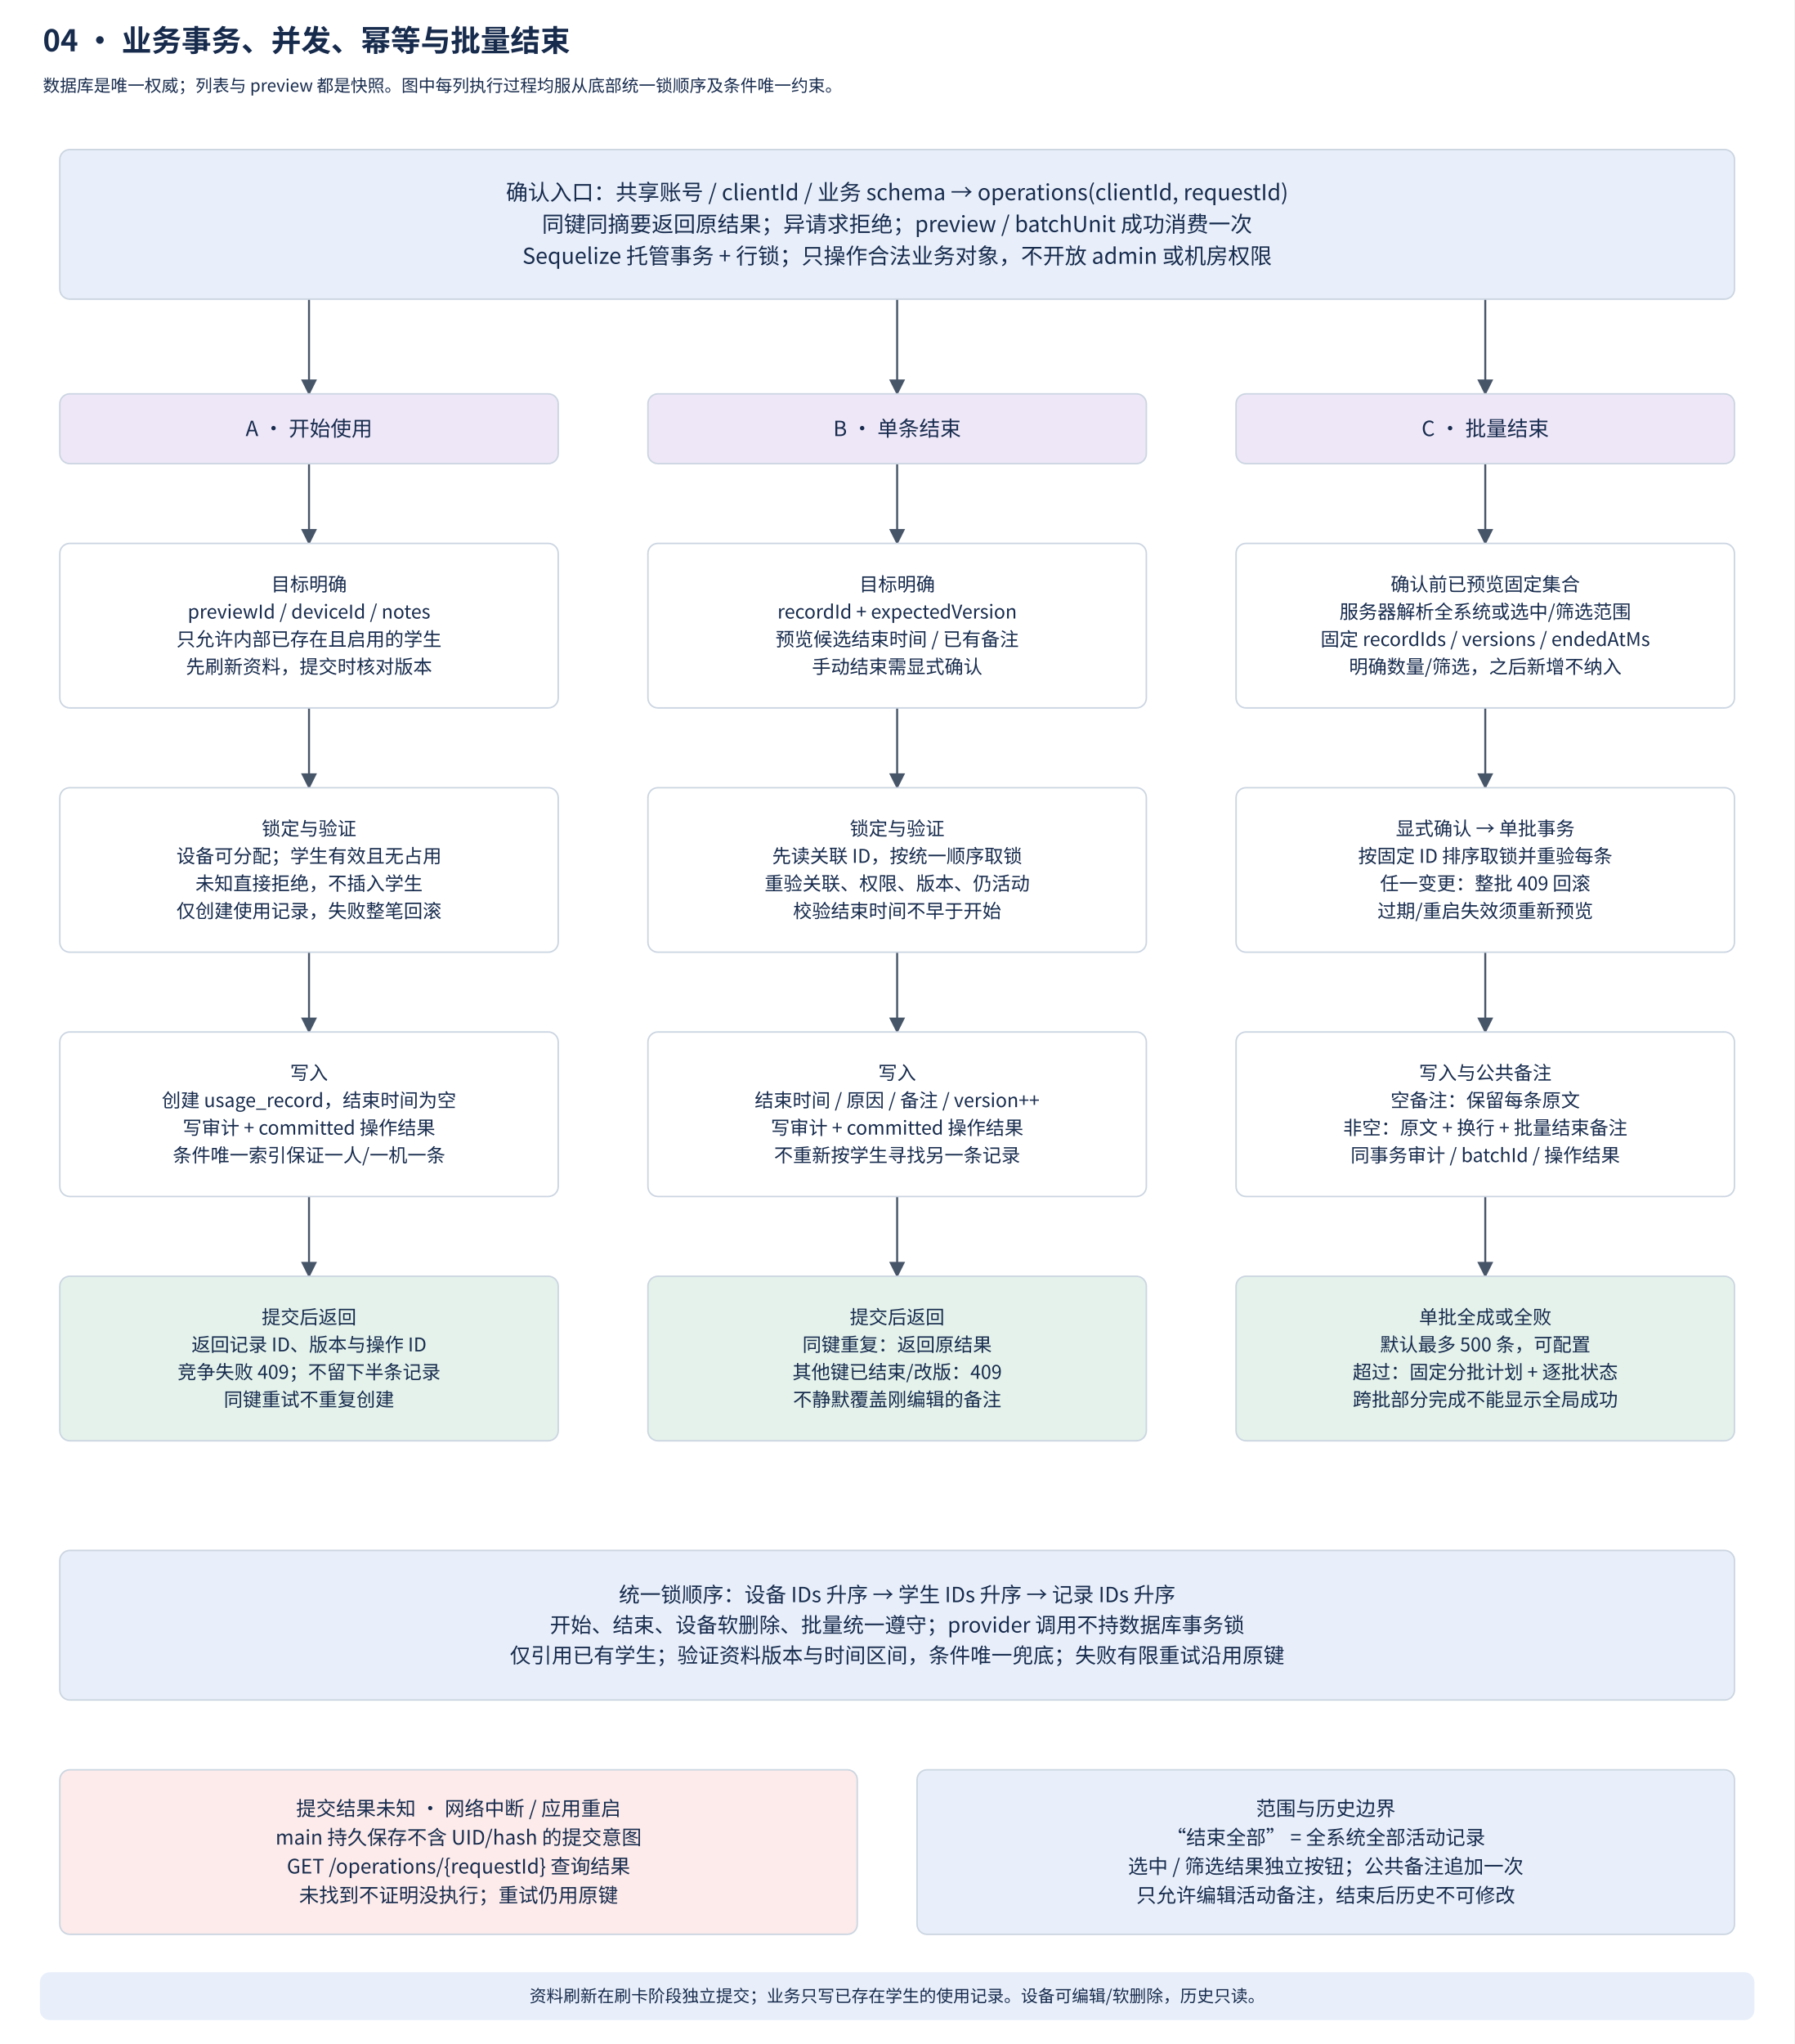
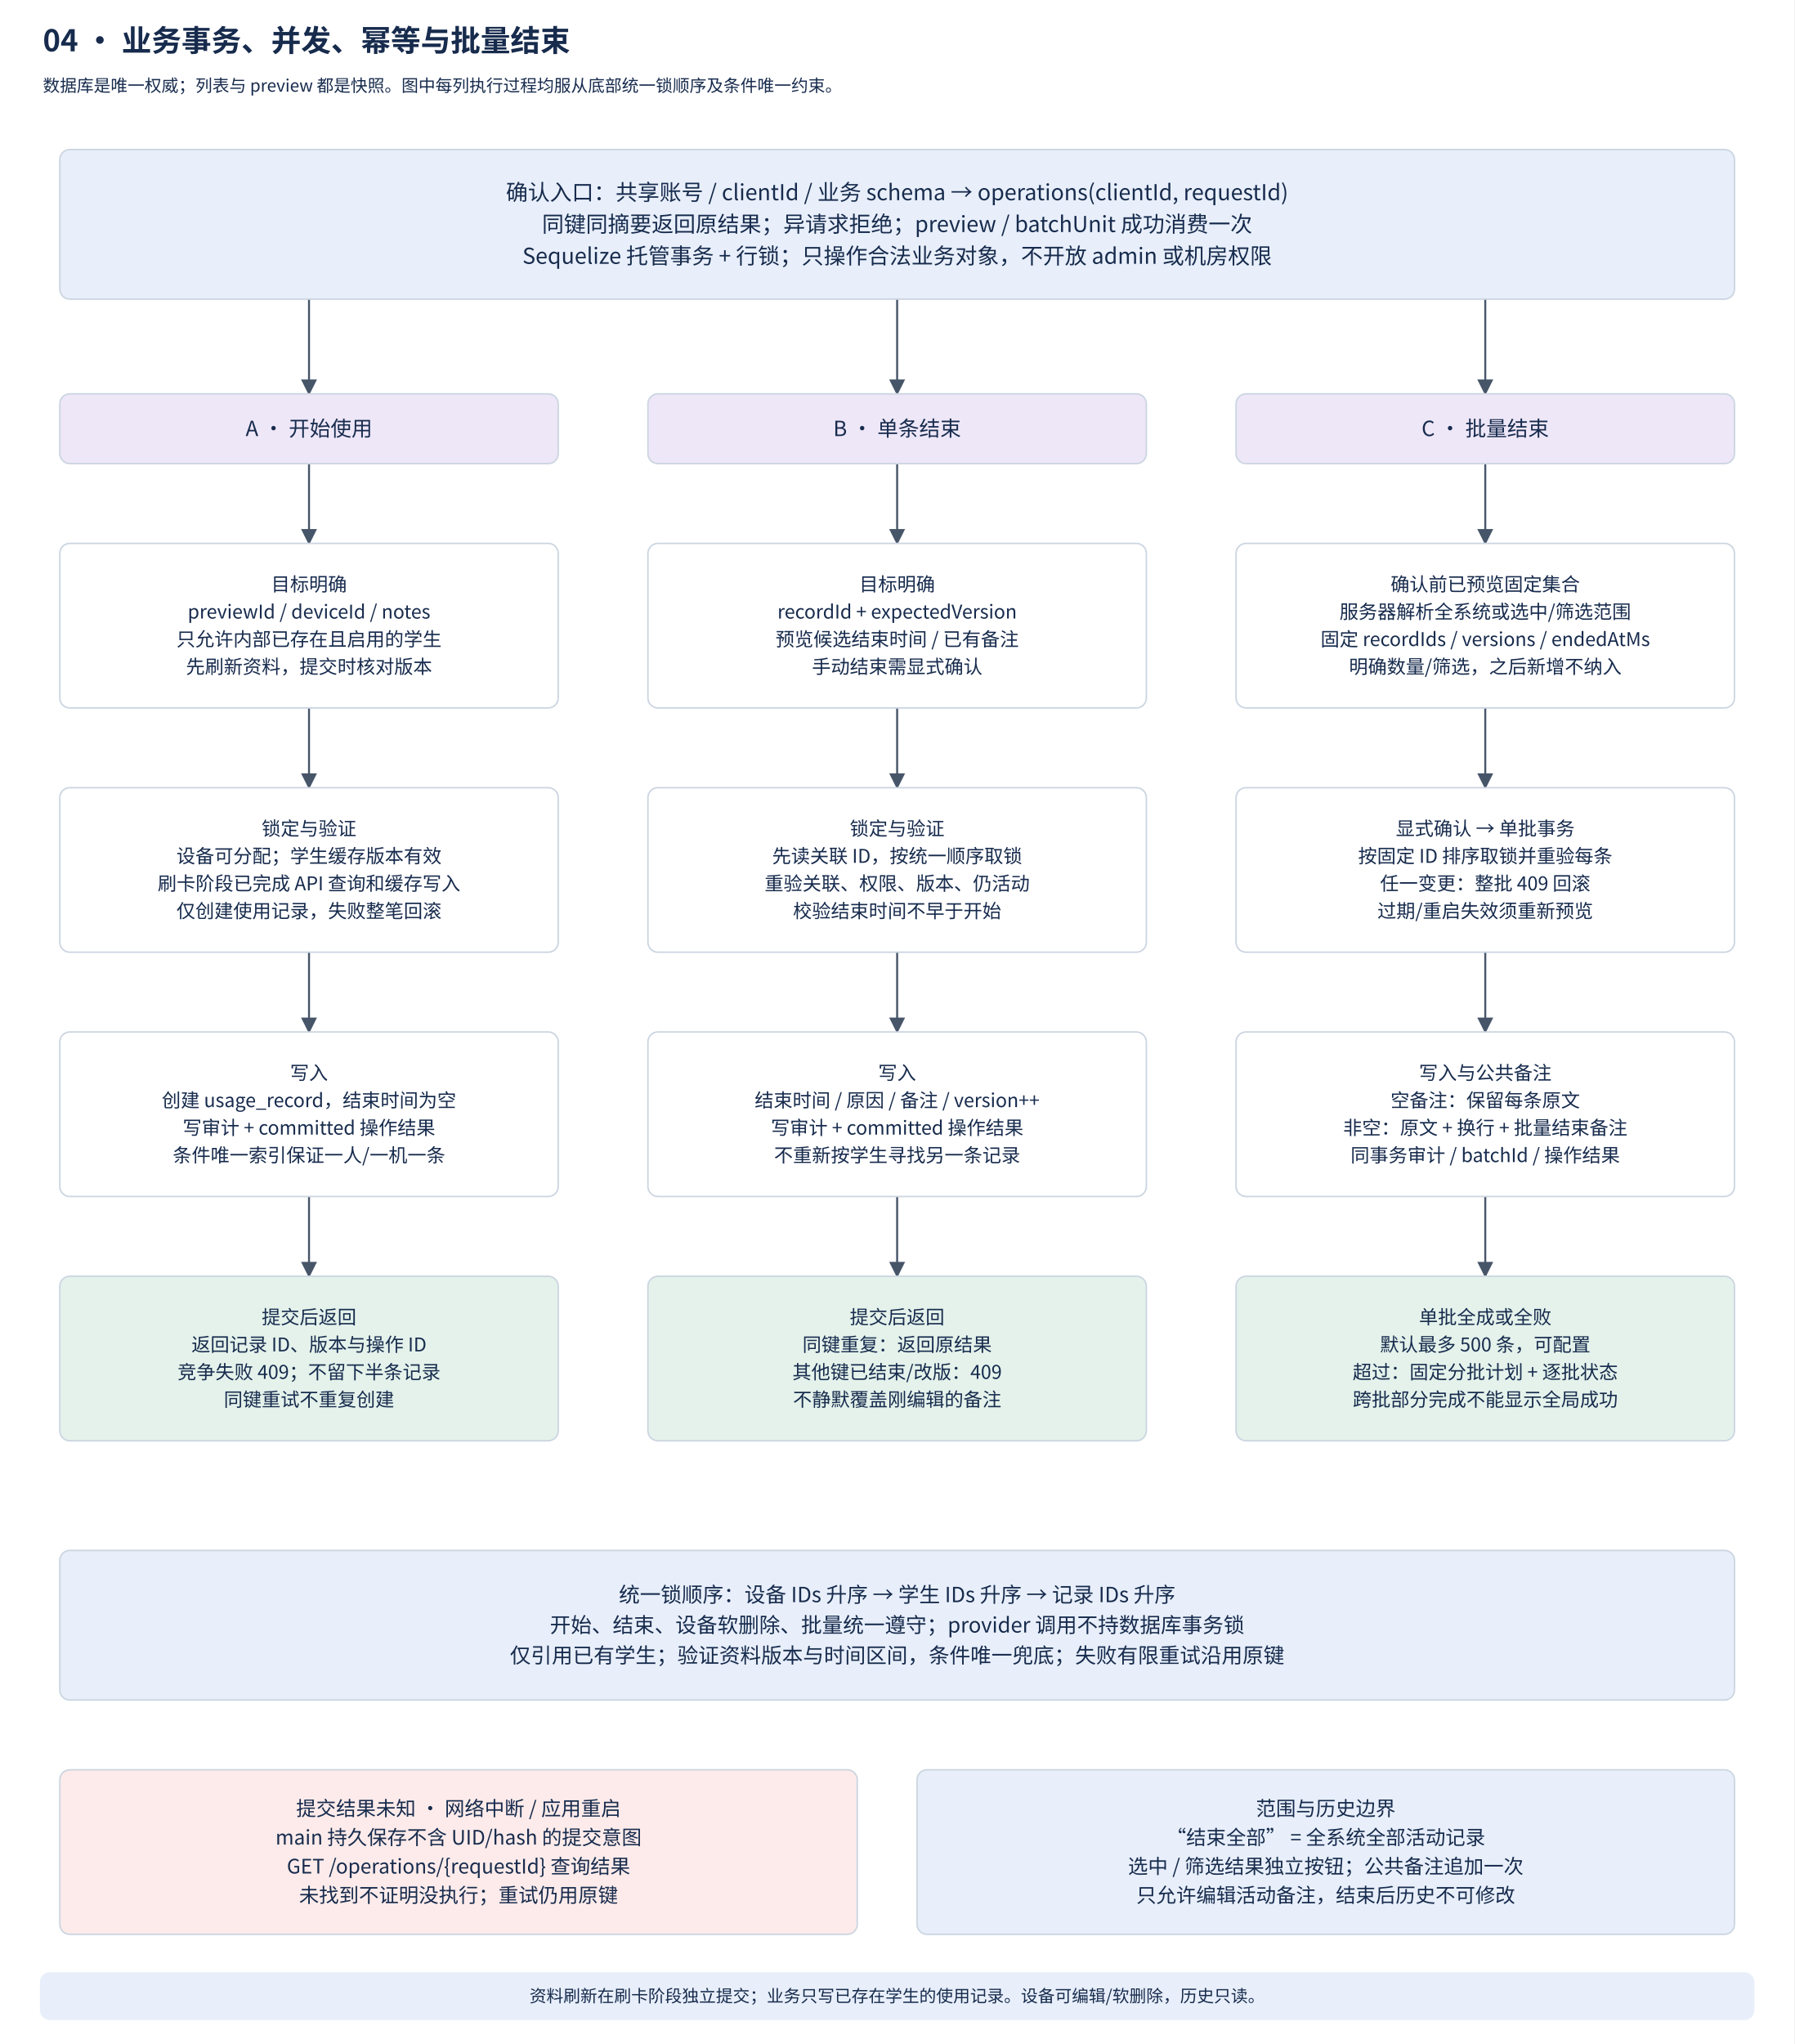
<svg xmlns="http://www.w3.org/2000/svg" width="1800" height="2050" viewBox="0 0 1800 2050" role="img" aria-labelledby="title desc">
  <defs>
    <marker id="arrow" viewBox="0 0 10 10" refX="9" refY="5" markerWidth="8" markerHeight="8" orient="auto-start-reverse">
      <path d="M 0 0 L 10 5 L 0 10 z" fill="#475569" />
    </marker>
  </defs>
  <rect width="1800" height="2050" fill="#ffffff" />
  <polyline points="310,300 310,395" fill="none" stroke="#475569" stroke-width="2" stroke-linejoin="round" marker-end="url(#arrow)" />
  <polyline points="900,300 900,395" fill="none" stroke="#475569" stroke-width="2" stroke-linejoin="round" marker-end="url(#arrow)" />
  <polyline points="1490,300 1490,395" fill="none" stroke="#475569" stroke-width="2" stroke-linejoin="round" marker-end="url(#arrow)" />
  <polyline points="310.0,465 310.0,545" fill="none" stroke="#475569" stroke-width="2" stroke-linejoin="round" marker-end="url(#arrow)" />
  <polyline points="310.0,710 310.0,790" fill="none" stroke="#475569" stroke-width="2" stroke-linejoin="round" marker-end="url(#arrow)" />
  <polyline points="310.0,955 310.0,1035" fill="none" stroke="#475569" stroke-width="2" stroke-linejoin="round" marker-end="url(#arrow)" />
  <polyline points="310.0,1200 310.0,1280" fill="none" stroke="#475569" stroke-width="2" stroke-linejoin="round" marker-end="url(#arrow)" />
  <polyline points="900.0,465 900.0,545" fill="none" stroke="#475569" stroke-width="2" stroke-linejoin="round" marker-end="url(#arrow)" />
  <polyline points="900.0,710 900.0,790" fill="none" stroke="#475569" stroke-width="2" stroke-linejoin="round" marker-end="url(#arrow)" />
  <polyline points="900.0,955 900.0,1035" fill="none" stroke="#475569" stroke-width="2" stroke-linejoin="round" marker-end="url(#arrow)" />
  <polyline points="900.0,1200 900.0,1280" fill="none" stroke="#475569" stroke-width="2" stroke-linejoin="round" marker-end="url(#arrow)" />
  <polyline points="1490.0,465 1490.0,545" fill="none" stroke="#475569" stroke-width="2" stroke-linejoin="round" marker-end="url(#arrow)" />
  <polyline points="1490.0,710 1490.0,790" fill="none" stroke="#475569" stroke-width="2" stroke-linejoin="round" marker-end="url(#arrow)" />
  <polyline points="1490.0,955 1490.0,1035" fill="none" stroke="#475569" stroke-width="2" stroke-linejoin="round" marker-end="url(#arrow)" />
  <polyline points="1490.0,1200 1490.0,1280" fill="none" stroke="#475569" stroke-width="2" stroke-linejoin="round" marker-end="url(#arrow)" />
  <text x="43" y="51.5" text-anchor="start" font-family="Microsoft YaHei, Noto Sans CJK SC, sans-serif" font-size="30" font-weight="600" fill="#172b4d">04 · 业务事务、并发、幂等与批量结束</text>
  <text x="43" y="91.95" text-anchor="start" font-family="Microsoft YaHei, Noto Sans CJK SC, sans-serif" font-size="17" font-weight="400" fill="#172b4d">数据库是唯一权威；列表与 preview 都是快照。图中每列执行过程均服从底部统一锁顺序及条件唯一约束。</text>
  <rect x="60" y="150" width="1680" height="150" rx="10" fill="#e8effa" stroke="#cbd5e1" stroke-width="1.5" />
  <text x="900.0" y="200.8" text-anchor="middle" font-family="Microsoft YaHei, Noto Sans CJK SC, sans-serif" font-size="22" font-weight="400" fill="#172b4d">确认入口：共享账号 / clientId / 业务 schema → operations(clientId, requestId)</text>
  <text x="900.0" y="232.7" text-anchor="middle" font-family="Microsoft YaHei, Noto Sans CJK SC, sans-serif" font-size="22" font-weight="400" fill="#172b4d">同键同摘要返回原结果；异请求拒绝；preview / batchUnit 成功消费一次</text>
  <text x="900.0" y="264.6" text-anchor="middle" font-family="Microsoft YaHei, Noto Sans CJK SC, sans-serif" font-size="22" font-weight="400" fill="#172b4d">Sequelize 托管事务 + 行锁；只操作合法业务对象，不开放 admin 或机房权限</text>
  <rect x="60" y="395" width="500" height="70" rx="10" fill="#eee7f8" stroke="#cbd5e1" stroke-width="1.5" />
  <text x="310.0" y="437.35" text-anchor="middle" font-family="Microsoft YaHei, Noto Sans CJK SC, sans-serif" font-size="21" font-weight="400" fill="#172b4d">A · 开始使用</text>
  <rect x="650" y="395" width="500" height="70" rx="10" fill="#eee7f8" stroke="#cbd5e1" stroke-width="1.5" />
  <text x="900.0" y="437.35" text-anchor="middle" font-family="Microsoft YaHei, Noto Sans CJK SC, sans-serif" font-size="21" font-weight="400" fill="#172b4d">B · 单条结束</text>
  <rect x="1240" y="395" width="500" height="70" rx="10" fill="#eee7f8" stroke="#cbd5e1" stroke-width="1.5" />
  <text x="1490.0" y="437.35" text-anchor="middle" font-family="Microsoft YaHei, Noto Sans CJK SC, sans-serif" font-size="21" font-weight="400" fill="#172b4d">C · 批量结束</text>
  <rect x="60" y="545" width="500" height="165" rx="10" fill="#ffffff" stroke="#cbd5e1" stroke-width="1.5" />
  <text x="310.0" y="592.825" text-anchor="middle" font-family="Microsoft YaHei, Noto Sans CJK SC, sans-serif" font-size="19" font-weight="400" fill="#172b4d">目标明确</text>
  <text x="310.0" y="620.375" text-anchor="middle" font-family="Microsoft YaHei, Noto Sans CJK SC, sans-serif" font-size="19" font-weight="400" fill="#172b4d">previewId / deviceId / notes</text>
  <text x="310.0" y="647.925" text-anchor="middle" font-family="Microsoft YaHei, Noto Sans CJK SC, sans-serif" font-size="19" font-weight="400" fill="#172b4d">只允许内部已存在且启用的学生</text>
  <text x="310.0" y="675.475" text-anchor="middle" font-family="Microsoft YaHei, Noto Sans CJK SC, sans-serif" font-size="19" font-weight="400" fill="#172b4d">先刷新资料，提交时核对版本</text>
  <rect x="60" y="790" width="500" height="165" rx="10" fill="#ffffff" stroke="#cbd5e1" stroke-width="1.5" />
  <text x="310.0" y="837.825" text-anchor="middle" font-family="Microsoft YaHei, Noto Sans CJK SC, sans-serif" font-size="19" font-weight="400" fill="#172b4d">锁定与验证</text>
-   <text x="310.0" y="865.375" text-anchor="middle" font-family="Microsoft YaHei, Noto Sans CJK SC, sans-serif" font-size="19" font-weight="400" fill="#172b4d">设备可分配；学生有效且无占用</text>
-   <text x="310.0" y="892.925" text-anchor="middle" font-family="Microsoft YaHei, Noto Sans CJK SC, sans-serif" font-size="19" font-weight="400" fill="#172b4d">未知直接拒绝，不插入学生</text>
+   <text x="310.0" y="865.375" text-anchor="middle" font-family="Microsoft YaHei, Noto Sans CJK SC, sans-serif" font-size="19" font-weight="400" fill="#172b4d">设备可分配；学生缓存版本有效</text>
+   <text x="310.0" y="892.925" text-anchor="middle" font-family="Microsoft YaHei, Noto Sans CJK SC, sans-serif" font-size="19" font-weight="400" fill="#172b4d">刷卡阶段已完成 API 查询和缓存写入</text>
  <text x="310.0" y="920.475" text-anchor="middle" font-family="Microsoft YaHei, Noto Sans CJK SC, sans-serif" font-size="19" font-weight="400" fill="#172b4d">仅创建使用记录，失败整笔回滚</text>
  <rect x="60" y="1035" width="500" height="165" rx="10" fill="#ffffff" stroke="#cbd5e1" stroke-width="1.5" />
  <text x="310.0" y="1082.825" text-anchor="middle" font-family="Microsoft YaHei, Noto Sans CJK SC, sans-serif" font-size="19" font-weight="400" fill="#172b4d">写入</text>
  <text x="310.0" y="1110.375" text-anchor="middle" font-family="Microsoft YaHei, Noto Sans CJK SC, sans-serif" font-size="19" font-weight="400" fill="#172b4d">创建 usage_record，结束时间为空</text>
  <text x="310.0" y="1137.925" text-anchor="middle" font-family="Microsoft YaHei, Noto Sans CJK SC, sans-serif" font-size="19" font-weight="400" fill="#172b4d">写审计 + committed 操作结果</text>
  <text x="310.0" y="1165.475" text-anchor="middle" font-family="Microsoft YaHei, Noto Sans CJK SC, sans-serif" font-size="19" font-weight="400" fill="#172b4d">条件唯一索引保证一人/一机一条</text>
  <rect x="60" y="1280" width="500" height="165" rx="10" fill="#e4f2eb" stroke="#cbd5e1" stroke-width="1.5" />
  <text x="310.0" y="1327.825" text-anchor="middle" font-family="Microsoft YaHei, Noto Sans CJK SC, sans-serif" font-size="19" font-weight="400" fill="#172b4d">提交后返回</text>
  <text x="310.0" y="1355.375" text-anchor="middle" font-family="Microsoft YaHei, Noto Sans CJK SC, sans-serif" font-size="19" font-weight="400" fill="#172b4d">返回记录 ID、版本与操作 ID</text>
  <text x="310.0" y="1382.925" text-anchor="middle" font-family="Microsoft YaHei, Noto Sans CJK SC, sans-serif" font-size="19" font-weight="400" fill="#172b4d">竞争失败 409；不留下半条记录</text>
  <text x="310.0" y="1410.475" text-anchor="middle" font-family="Microsoft YaHei, Noto Sans CJK SC, sans-serif" font-size="19" font-weight="400" fill="#172b4d">同键重试不重复创建</text>
  <rect x="650" y="545" width="500" height="165" rx="10" fill="#ffffff" stroke="#cbd5e1" stroke-width="1.5" />
  <text x="900.0" y="592.825" text-anchor="middle" font-family="Microsoft YaHei, Noto Sans CJK SC, sans-serif" font-size="19" font-weight="400" fill="#172b4d">目标明确</text>
  <text x="900.0" y="620.375" text-anchor="middle" font-family="Microsoft YaHei, Noto Sans CJK SC, sans-serif" font-size="19" font-weight="400" fill="#172b4d">recordId + expectedVersion</text>
  <text x="900.0" y="647.925" text-anchor="middle" font-family="Microsoft YaHei, Noto Sans CJK SC, sans-serif" font-size="19" font-weight="400" fill="#172b4d">预览候选结束时间 / 已有备注</text>
  <text x="900.0" y="675.475" text-anchor="middle" font-family="Microsoft YaHei, Noto Sans CJK SC, sans-serif" font-size="19" font-weight="400" fill="#172b4d">手动结束需显式确认</text>
  <rect x="650" y="790" width="500" height="165" rx="10" fill="#ffffff" stroke="#cbd5e1" stroke-width="1.5" />
  <text x="900.0" y="837.825" text-anchor="middle" font-family="Microsoft YaHei, Noto Sans CJK SC, sans-serif" font-size="19" font-weight="400" fill="#172b4d">锁定与验证</text>
  <text x="900.0" y="865.375" text-anchor="middle" font-family="Microsoft YaHei, Noto Sans CJK SC, sans-serif" font-size="19" font-weight="400" fill="#172b4d">先读关联 ID，按统一顺序取锁</text>
  <text x="900.0" y="892.925" text-anchor="middle" font-family="Microsoft YaHei, Noto Sans CJK SC, sans-serif" font-size="19" font-weight="400" fill="#172b4d">重验关联、权限、版本、仍活动</text>
  <text x="900.0" y="920.475" text-anchor="middle" font-family="Microsoft YaHei, Noto Sans CJK SC, sans-serif" font-size="19" font-weight="400" fill="#172b4d">校验结束时间不早于开始</text>
  <rect x="650" y="1035" width="500" height="165" rx="10" fill="#ffffff" stroke="#cbd5e1" stroke-width="1.5" />
  <text x="900.0" y="1082.825" text-anchor="middle" font-family="Microsoft YaHei, Noto Sans CJK SC, sans-serif" font-size="19" font-weight="400" fill="#172b4d">写入</text>
  <text x="900.0" y="1110.375" text-anchor="middle" font-family="Microsoft YaHei, Noto Sans CJK SC, sans-serif" font-size="19" font-weight="400" fill="#172b4d">结束时间 / 原因 / 备注 / version++</text>
  <text x="900.0" y="1137.925" text-anchor="middle" font-family="Microsoft YaHei, Noto Sans CJK SC, sans-serif" font-size="19" font-weight="400" fill="#172b4d">写审计 + committed 操作结果</text>
  <text x="900.0" y="1165.475" text-anchor="middle" font-family="Microsoft YaHei, Noto Sans CJK SC, sans-serif" font-size="19" font-weight="400" fill="#172b4d">不重新按学生寻找另一条记录</text>
  <rect x="650" y="1280" width="500" height="165" rx="10" fill="#e4f2eb" stroke="#cbd5e1" stroke-width="1.5" />
  <text x="900.0" y="1327.825" text-anchor="middle" font-family="Microsoft YaHei, Noto Sans CJK SC, sans-serif" font-size="19" font-weight="400" fill="#172b4d">提交后返回</text>
  <text x="900.0" y="1355.375" text-anchor="middle" font-family="Microsoft YaHei, Noto Sans CJK SC, sans-serif" font-size="19" font-weight="400" fill="#172b4d">同键重复：返回原结果</text>
  <text x="900.0" y="1382.925" text-anchor="middle" font-family="Microsoft YaHei, Noto Sans CJK SC, sans-serif" font-size="19" font-weight="400" fill="#172b4d">其他键已结束/改版：409</text>
  <text x="900.0" y="1410.475" text-anchor="middle" font-family="Microsoft YaHei, Noto Sans CJK SC, sans-serif" font-size="19" font-weight="400" fill="#172b4d">不静默覆盖刚编辑的备注</text>
  <rect x="1240" y="545" width="500" height="165" rx="10" fill="#ffffff" stroke="#cbd5e1" stroke-width="1.5" />
  <text x="1490.0" y="592.825" text-anchor="middle" font-family="Microsoft YaHei, Noto Sans CJK SC, sans-serif" font-size="19" font-weight="400" fill="#172b4d">确认前已预览固定集合</text>
  <text x="1490.0" y="620.375" text-anchor="middle" font-family="Microsoft YaHei, Noto Sans CJK SC, sans-serif" font-size="19" font-weight="400" fill="#172b4d">服务器解析全系统或选中/筛选范围</text>
  <text x="1490.0" y="647.925" text-anchor="middle" font-family="Microsoft YaHei, Noto Sans CJK SC, sans-serif" font-size="19" font-weight="400" fill="#172b4d">固定 recordIds / versions / endedAtMs</text>
  <text x="1490.0" y="675.475" text-anchor="middle" font-family="Microsoft YaHei, Noto Sans CJK SC, sans-serif" font-size="19" font-weight="400" fill="#172b4d">明确数量/筛选，之后新增不纳入</text>
  <rect x="1240" y="790" width="500" height="165" rx="10" fill="#ffffff" stroke="#cbd5e1" stroke-width="1.5" />
  <text x="1490.0" y="837.825" text-anchor="middle" font-family="Microsoft YaHei, Noto Sans CJK SC, sans-serif" font-size="19" font-weight="400" fill="#172b4d">显式确认 → 单批事务</text>
  <text x="1490.0" y="865.375" text-anchor="middle" font-family="Microsoft YaHei, Noto Sans CJK SC, sans-serif" font-size="19" font-weight="400" fill="#172b4d">按固定 ID 排序取锁并重验每条</text>
  <text x="1490.0" y="892.925" text-anchor="middle" font-family="Microsoft YaHei, Noto Sans CJK SC, sans-serif" font-size="19" font-weight="400" fill="#172b4d">任一变更：整批 409 回滚</text>
  <text x="1490.0" y="920.475" text-anchor="middle" font-family="Microsoft YaHei, Noto Sans CJK SC, sans-serif" font-size="19" font-weight="400" fill="#172b4d">过期/重启失效须重新预览</text>
  <rect x="1240" y="1035" width="500" height="165" rx="10" fill="#ffffff" stroke="#cbd5e1" stroke-width="1.5" />
  <text x="1490.0" y="1082.825" text-anchor="middle" font-family="Microsoft YaHei, Noto Sans CJK SC, sans-serif" font-size="19" font-weight="400" fill="#172b4d">写入与公共备注</text>
  <text x="1490.0" y="1110.375" text-anchor="middle" font-family="Microsoft YaHei, Noto Sans CJK SC, sans-serif" font-size="19" font-weight="400" fill="#172b4d">空备注：保留每条原文</text>
  <text x="1490.0" y="1137.925" text-anchor="middle" font-family="Microsoft YaHei, Noto Sans CJK SC, sans-serif" font-size="19" font-weight="400" fill="#172b4d">非空：原文 + 换行 + 批量结束备注</text>
  <text x="1490.0" y="1165.475" text-anchor="middle" font-family="Microsoft YaHei, Noto Sans CJK SC, sans-serif" font-size="19" font-weight="400" fill="#172b4d">同事务审计 / batchId / 操作结果</text>
  <rect x="1240" y="1280" width="500" height="165" rx="10" fill="#e4f2eb" stroke="#cbd5e1" stroke-width="1.5" />
  <text x="1490.0" y="1327.825" text-anchor="middle" font-family="Microsoft YaHei, Noto Sans CJK SC, sans-serif" font-size="19" font-weight="400" fill="#172b4d">单批全成或全败</text>
  <text x="1490.0" y="1355.375" text-anchor="middle" font-family="Microsoft YaHei, Noto Sans CJK SC, sans-serif" font-size="19" font-weight="400" fill="#172b4d">默认最多 500 条，可配置</text>
  <text x="1490.0" y="1382.925" text-anchor="middle" font-family="Microsoft YaHei, Noto Sans CJK SC, sans-serif" font-size="19" font-weight="400" fill="#172b4d">超过：固定分批计划 + 逐批状态</text>
  <text x="1490.0" y="1410.475" text-anchor="middle" font-family="Microsoft YaHei, Noto Sans CJK SC, sans-serif" font-size="19" font-weight="400" fill="#172b4d">跨批部分完成不能显示全局成功</text>
  <rect x="60" y="1555" width="1680" height="150" rx="10" fill="#e8effa" stroke="#cbd5e1" stroke-width="1.5" />
  <text x="900.0" y="1606.9" text-anchor="middle" font-family="Microsoft YaHei, Noto Sans CJK SC, sans-serif" font-size="21" font-weight="400" fill="#172b4d">统一锁顺序：设备 IDs 升序 → 学生 IDs 升序 → 记录 IDs 升序</text>
  <text x="900.0" y="1637.35" text-anchor="middle" font-family="Microsoft YaHei, Noto Sans CJK SC, sans-serif" font-size="21" font-weight="400" fill="#172b4d">开始、结束、设备软删除、批量统一遵守；provider 调用不持数据库事务锁</text>
  <text x="900.0" y="1667.8" text-anchor="middle" font-family="Microsoft YaHei, Noto Sans CJK SC, sans-serif" font-size="21" font-weight="400" fill="#172b4d">仅引用已有学生；验证资料版本与时间区间，条件唯一兜底；失败有限重试沿用原键</text>
  <rect x="60" y="1775" width="800" height="165" rx="10" fill="#fcebea" stroke="#cbd5e1" stroke-width="1.5" />
  <text x="460.0" y="1821.0" text-anchor="middle" font-family="Microsoft YaHei, Noto Sans CJK SC, sans-serif" font-size="20" font-weight="400" fill="#172b4d">提交结果未知 · 网络中断 / 应用重启</text>
  <text x="460.0" y="1850.0" text-anchor="middle" font-family="Microsoft YaHei, Noto Sans CJK SC, sans-serif" font-size="20" font-weight="400" fill="#172b4d">main 持久保存不含 UID/hash 的提交意图</text>
  <text x="460.0" y="1879.0" text-anchor="middle" font-family="Microsoft YaHei, Noto Sans CJK SC, sans-serif" font-size="20" font-weight="400" fill="#172b4d">GET /operations/{requestId} 查询结果</text>
  <text x="460.0" y="1908.0" text-anchor="middle" font-family="Microsoft YaHei, Noto Sans CJK SC, sans-serif" font-size="20" font-weight="400" fill="#172b4d">未找到不证明没执行；重试仍用原键</text>
  <rect x="920" y="1775" width="820" height="165" rx="10" fill="#e8effa" stroke="#cbd5e1" stroke-width="1.5" />
  <text x="1330.0" y="1821.0" text-anchor="middle" font-family="Microsoft YaHei, Noto Sans CJK SC, sans-serif" font-size="20" font-weight="400" fill="#172b4d">范围与历史边界</text>
  <text x="1330.0" y="1850.0" text-anchor="middle" font-family="Microsoft YaHei, Noto Sans CJK SC, sans-serif" font-size="20" font-weight="400" fill="#172b4d">“结束全部” = 全系统全部活动记录</text>
  <text x="1330.0" y="1879.0" text-anchor="middle" font-family="Microsoft YaHei, Noto Sans CJK SC, sans-serif" font-size="20" font-weight="400" fill="#172b4d">选中 / 筛选结果独立按钮；公共备注追加一次</text>
  <text x="1330.0" y="1908.0" text-anchor="middle" font-family="Microsoft YaHei, Noto Sans CJK SC, sans-serif" font-size="20" font-weight="400" fill="#172b4d">只允许编辑活动备注，结束后历史不可修改</text>
  <rect x="40" y="1978" width="1720" height="48" rx="10" fill="#e8effa" stroke="none" stroke-width="1.5" />
  <text x="900.0" y="2007.95" text-anchor="middle" font-family="Microsoft YaHei, Noto Sans CJK SC, sans-serif" font-size="17" font-weight="400" fill="#172b4d">资料刷新在刷卡阶段独立提交；业务只写已存在学生的使用记录。设备可编辑/软删除，历史只读。</text>
</svg>
